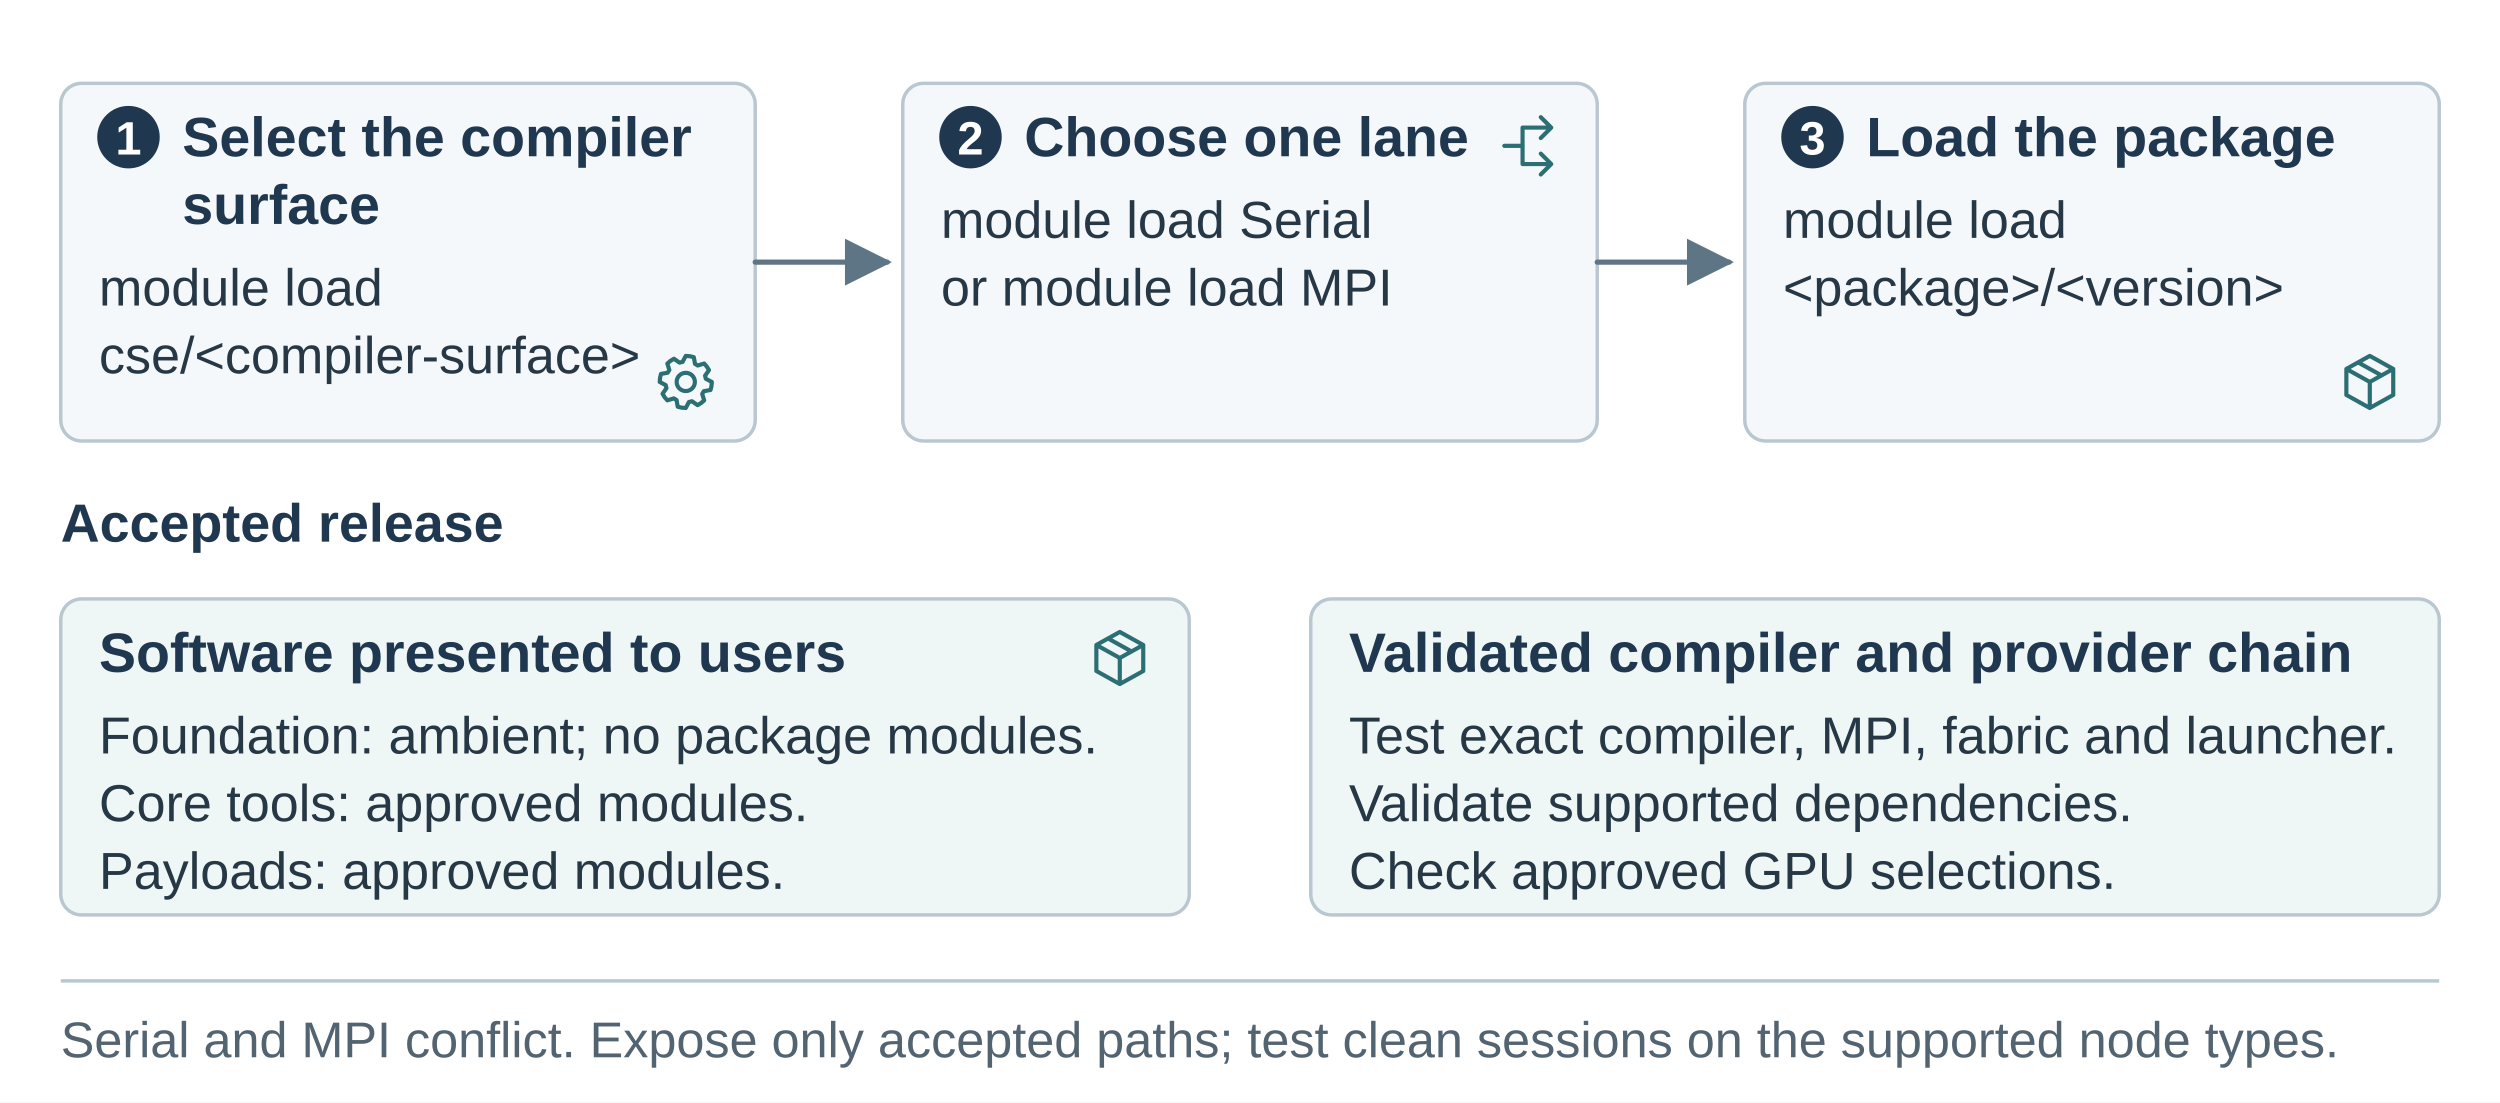
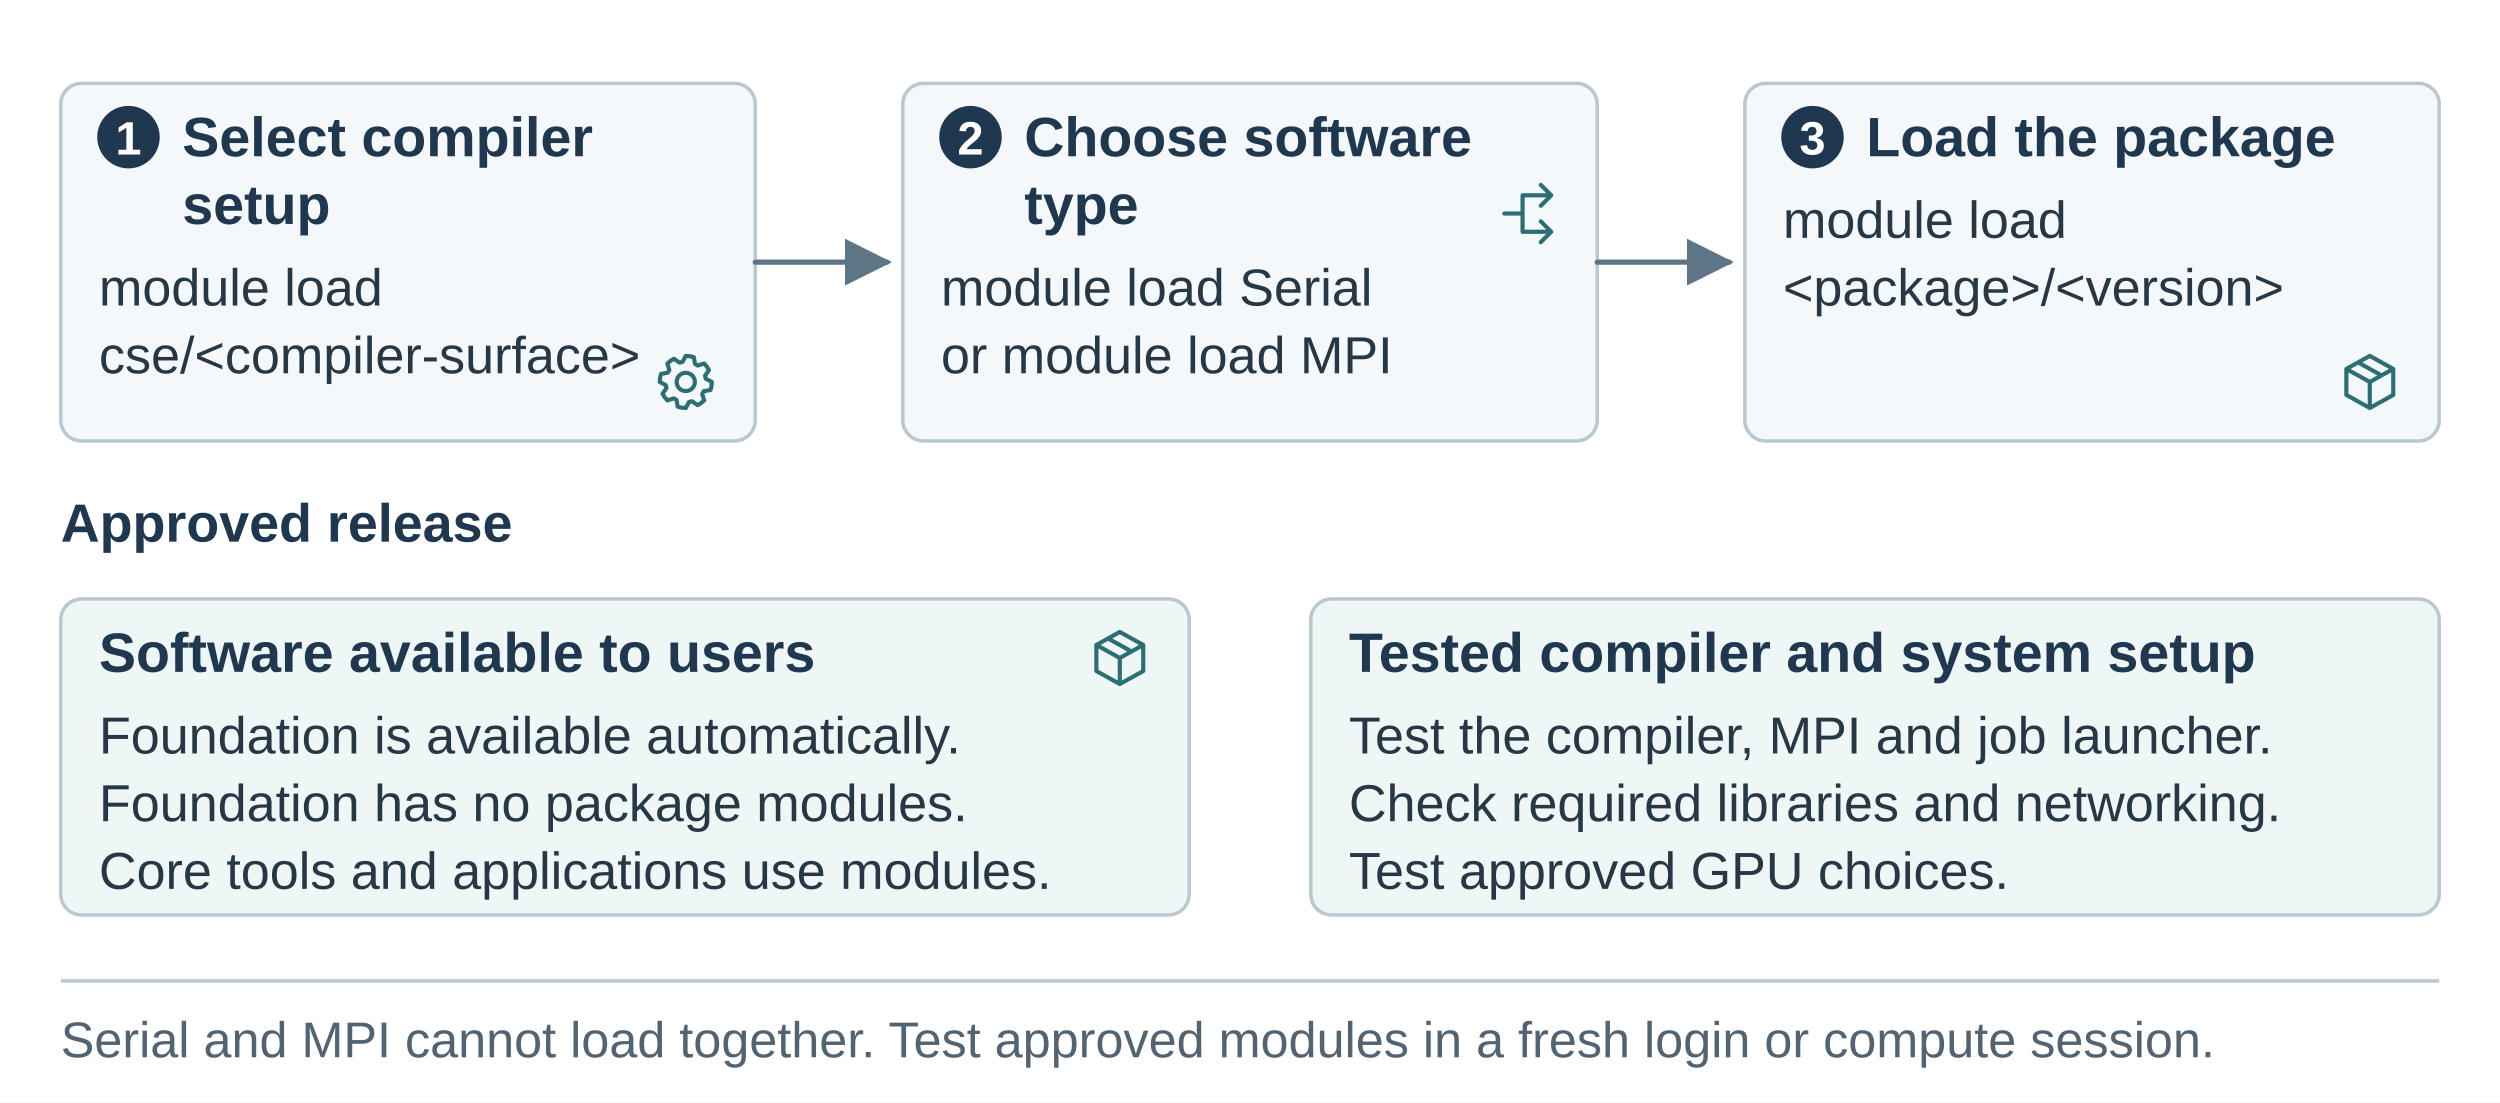
<svg xmlns="http://www.w3.org/2000/svg" width="1440" height="635" viewBox="0 0 1440 635" role="img">
  <defs>
    <marker id="arrow" viewBox="0 0 10 10" refX="9" refY="5" markerWidth="9" markerHeight="9" orient="auto-start-reverse">
      <path d="M 0 0 L 10 5 L 0 10 z" fill="#5E7585" />
    </marker>
  </defs>
  <rect width="1440" height="635" fill="#FFFFFF" />
  <rect x="35" y="48" width="400" height="206" rx="12" fill="#F5F8FA" stroke="#B9C7D0" stroke-width="2" />
  <circle cx="74" cy="79" r="18" fill="#20384F" />
  <text x="74" y="89" font-family="Arial, Helvetica, sans-serif" font-size="27" font-weight="700" fill="#FFFFFF" text-anchor="middle">
    <tspan x="74" dy="0">1</tspan>
  </text>
  <text x="105" y="90" font-family="Arial, Helvetica, sans-serif" font-size="32" font-weight="700" fill="#20384F" text-anchor="start">
-     <tspan x="105" dy="0">Select the compiler</tspan>
-     <tspan x="105" dy="39">surface</tspan>
+     <tspan x="105" dy="0">Select compiler</tspan>
+     <tspan x="105" dy="39">setup</tspan>
  </text>
  <text x="57" y="176" font-family="Arial, Helvetica, sans-serif" font-size="30" font-weight="400" fill="#263746" text-anchor="start">
    <tspan x="57" dy="0">module load</tspan>
    <tspan x="57" dy="39">cse/&lt;compiler-surface&gt;</tspan>
  </text>
  <rect x="520" y="48" width="400" height="206" rx="12" fill="#F5F8FA" stroke="#B9C7D0" stroke-width="2" />
  <circle cx="559" cy="79" r="18" fill="#20384F" />
  <text x="559" y="89" font-family="Arial, Helvetica, sans-serif" font-size="27" font-weight="700" fill="#FFFFFF" text-anchor="middle">
    <tspan x="559" dy="0">2</tspan>
  </text>
  <text x="590" y="90" font-family="Arial, Helvetica, sans-serif" font-size="32" font-weight="700" fill="#20384F" text-anchor="start">
-     <tspan x="590" dy="0">Choose one lane</tspan>
+     <tspan x="590" dy="0">Choose software</tspan>
+     <tspan x="590" dy="39">type</tspan>
  </text>
-   <text x="542" y="137" font-family="Arial, Helvetica, sans-serif" font-size="30" font-weight="400" fill="#263746" text-anchor="start">
+   <text x="542" y="176" font-family="Arial, Helvetica, sans-serif" font-size="30" font-weight="400" fill="#263746" text-anchor="start">
    <tspan x="542" dy="0">module load Serial</tspan>
    <tspan x="542" dy="39">or module load MPI</tspan>
  </text>
  <rect x="1005" y="48" width="400" height="206" rx="12" fill="#F5F8FA" stroke="#B9C7D0" stroke-width="2" />
  <circle cx="1044" cy="79" r="18" fill="#20384F" />
  <text x="1044" y="89" font-family="Arial, Helvetica, sans-serif" font-size="27" font-weight="700" fill="#FFFFFF" text-anchor="middle">
    <tspan x="1044" dy="0">3</tspan>
  </text>
  <text x="1075" y="90" font-family="Arial, Helvetica, sans-serif" font-size="32" font-weight="700" fill="#20384F" text-anchor="start">
    <tspan x="1075" dy="0">Load the package</tspan>
  </text>
  <text x="1027" y="137" font-family="Arial, Helvetica, sans-serif" font-size="30" font-weight="400" fill="#263746" text-anchor="start">
    <tspan x="1027" dy="0">module load</tspan>
    <tspan x="1027" dy="39">&lt;package&gt;/&lt;version&gt;</tspan>
  </text>
  <polyline points="435,151 511,151" fill="none" stroke="#5E7585" stroke-width="3" stroke-linejoin="round" stroke-linecap="round" marker-end="url(#arrow)" />
  <polyline points="920,151 996,151" fill="none" stroke="#5E7585" stroke-width="3" stroke-linejoin="round" stroke-linecap="round" marker-end="url(#arrow)" />
  <text x="35" y="312" font-family="Arial, Helvetica, sans-serif" font-size="31" font-weight="700" fill="#20384F" text-anchor="start">
-     <tspan x="35" dy="0">Accepted release</tspan>
+     <tspan x="35" dy="0">Approved release</tspan>
  </text>
  <rect x="35" y="345" width="650" height="182" rx="12" fill="#EFF7F6" stroke="#B9C7D0" stroke-width="2" />
  <text x="57" y="387" font-family="Arial, Helvetica, sans-serif" font-size="32" font-weight="700" fill="#20384F" text-anchor="start">
-     <tspan x="57" dy="0">Software presented to users</tspan>
+     <tspan x="57" dy="0">Software available to users</tspan>
  </text>
  <text x="57" y="434" font-family="Arial, Helvetica, sans-serif" font-size="30" font-weight="400" fill="#263746" text-anchor="start">
-     <tspan x="57" dy="0">Foundation: ambient; no package modules.</tspan>
-     <tspan x="57" dy="39">Core tools: approved modules.</tspan>
-     <tspan x="57" dy="39">Payloads: approved modules.</tspan>
+     <tspan x="57" dy="0">Foundation is available automatically.</tspan>
+     <tspan x="57" dy="39">Foundation has no package modules.</tspan>
+     <tspan x="57" dy="39">Core tools and applications use modules.</tspan>
  </text>
  <rect x="755" y="345" width="650" height="182" rx="12" fill="#EFF7F6" stroke="#B9C7D0" stroke-width="2" />
  <text x="777" y="387" font-family="Arial, Helvetica, sans-serif" font-size="32" font-weight="700" fill="#20384F" text-anchor="start">
-     <tspan x="777" dy="0">Validated compiler and provider chain</tspan>
+     <tspan x="777" dy="0">Tested compiler and system setup</tspan>
  </text>
  <text x="777" y="434" font-family="Arial, Helvetica, sans-serif" font-size="30" font-weight="400" fill="#263746" text-anchor="start">
-     <tspan x="777" dy="0">Test exact compiler, MPI, fabric and launcher.</tspan>
-     <tspan x="777" dy="39">Validate supported dependencies.</tspan>
-     <tspan x="777" dy="39">Check approved GPU selections.</tspan>
+     <tspan x="777" dy="0">Test the compiler, MPI and job launcher.</tspan>
+     <tspan x="777" dy="39">Check required libraries and networking.</tspan>
+     <tspan x="777" dy="39">Test approved GPU choices.</tspan>
  </text>
  <line x1="35" y1="565" x2="1405" y2="565" stroke="#B9C7D0" stroke-width="2" />
  <text x="35" y="609" font-family="Arial, Helvetica, sans-serif" font-size="29" font-weight="400" fill="#526372" text-anchor="start">
-     <tspan x="35" dy="0">Serial and MPI conflict. Expose only accepted paths; test clean sessions on the supported node types.</tspan>
+     <tspan x="35" dy="0">Serial and MPI cannot load together. Test approved modules in a fresh login or compute session.</tspan>
  </text>
  <g transform="translate(377 202) scale(1.5)" fill="none" stroke="#2B6E73" stroke-width="1.6" stroke-linecap="round" stroke-linejoin="round" aria-hidden="true">
    <polygon points="22.00,12.00 21.88,13.56 21.51,15.09 18.95,15.54 18.31,16.58 19.07,19.07 17.88,20.09 16.54,20.91 14.41,19.42 13.22,19.70 12.00,22.00 10.44,21.88 8.91,21.51 8.46,18.95 7.42,18.31 4.93,19.07 3.91,17.88 3.09,16.54 4.58,14.41 4.30,13.22 2.00,12.00 2.12,10.44 2.49,8.91 5.05,8.46 5.69,7.42 4.93,4.93 6.12,3.91 7.46,3.09 9.59,4.58 10.78,4.30 12.00,2.00 13.56,2.12 15.09,2.49 15.54,5.05 16.58,5.69 19.07,4.93 20.09,6.12 20.91,7.46 19.42,9.59 19.70,10.78" />
    <circle cx="12" cy="12" r="3.5" />
  </g>
-   <g transform="translate(862 66) scale(1.5)" fill="none" stroke="#2B6E73" stroke-width="1.6" stroke-linecap="round" stroke-linejoin="round" aria-hidden="true">
+   <g transform="translate(862 105) scale(1.5)" fill="none" stroke="#2B6E73" stroke-width="1.6" stroke-linecap="round" stroke-linejoin="round" aria-hidden="true">
    <path d="M3 12h7 M10 12V5h11 M10 12v7h11 m-4-18 4 4-4 4 m0 6 4 4-4 4" />
  </g>
  <g transform="translate(1347 202) scale(1.5)" fill="none" stroke="#2B6E73" stroke-width="1.6" stroke-linecap="round" stroke-linejoin="round" aria-hidden="true">
    <path d="M3 7 12 2 21 7 12 12Z M3 7v10l9 5 9-5V7 M12 12v10 M7.5 4.5l9 5" />
  </g>
  <g transform="translate(627 361) scale(1.5)" fill="none" stroke="#2B6E73" stroke-width="1.6" stroke-linecap="round" stroke-linejoin="round" aria-hidden="true">
    <path d="M3 7 12 2 21 7 12 12Z M3 7v10l9 5 9-5V7 M12 12v10 M7.5 4.5l9 5" />
  </g>
</svg>
